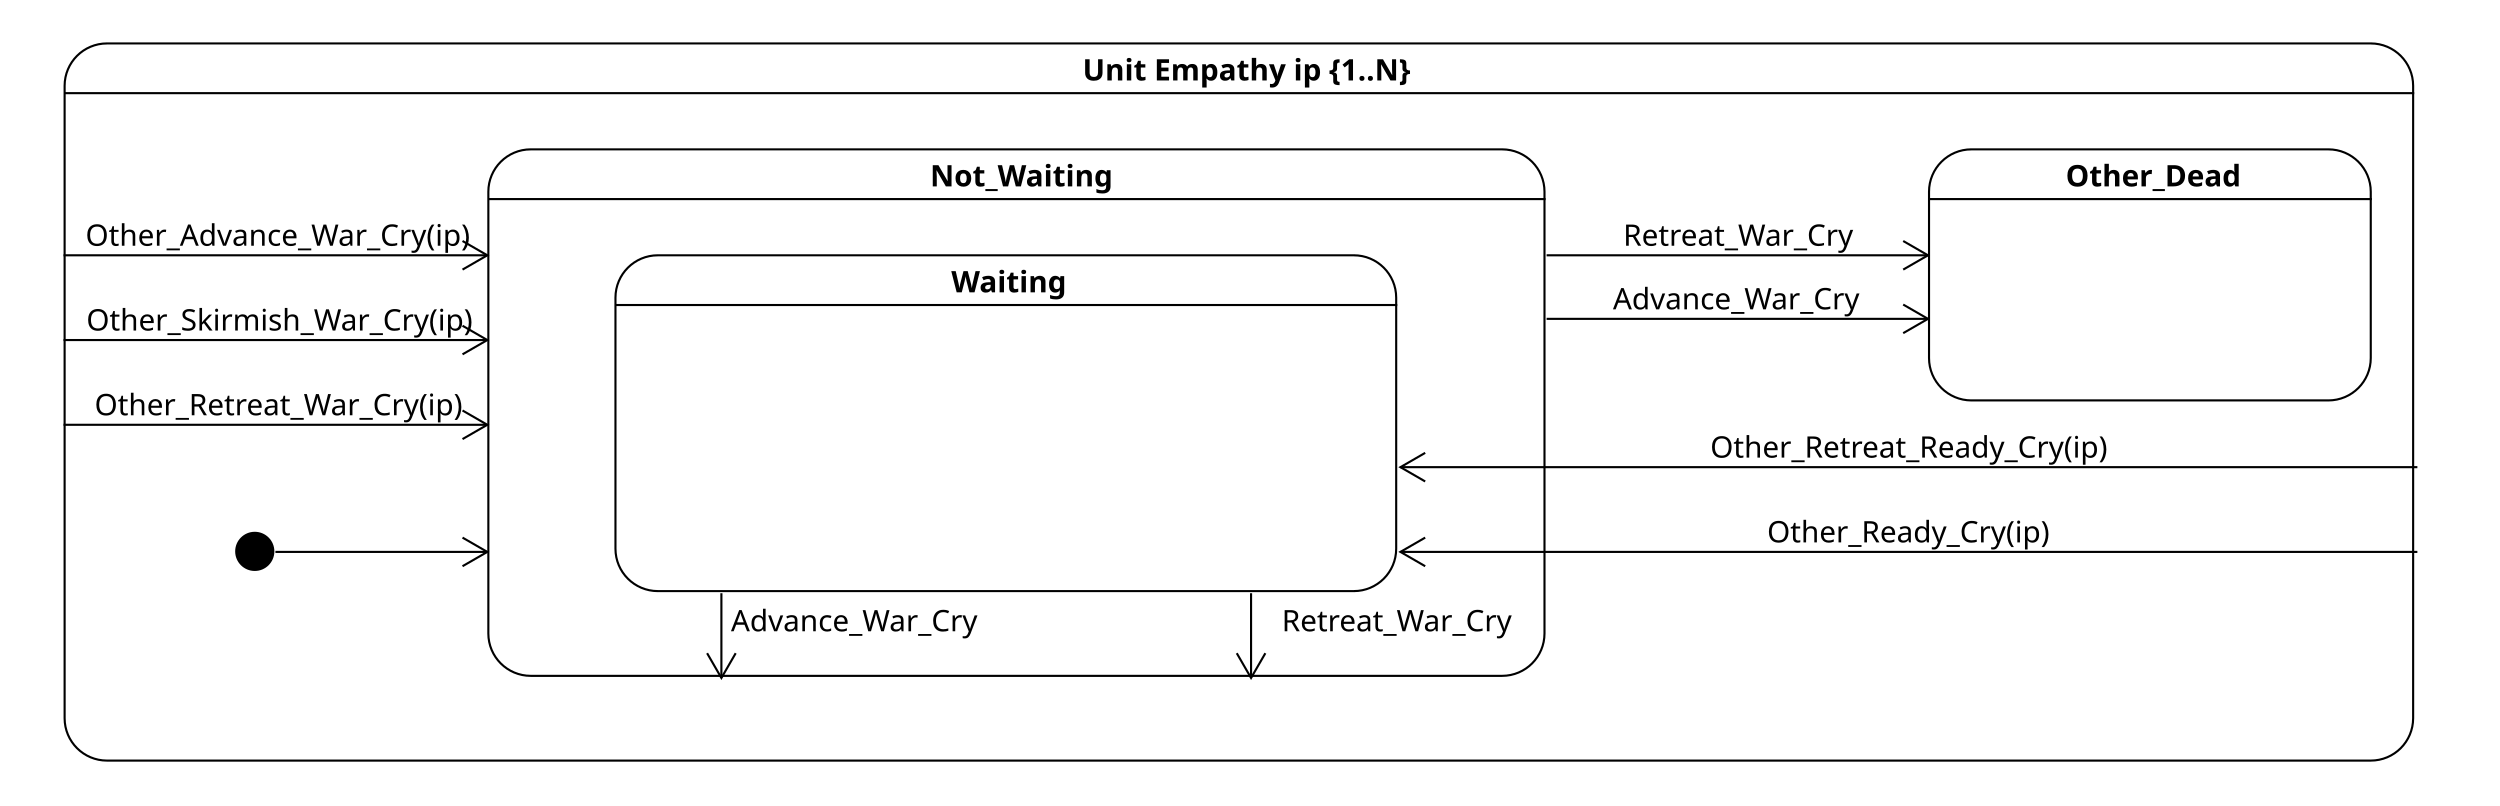
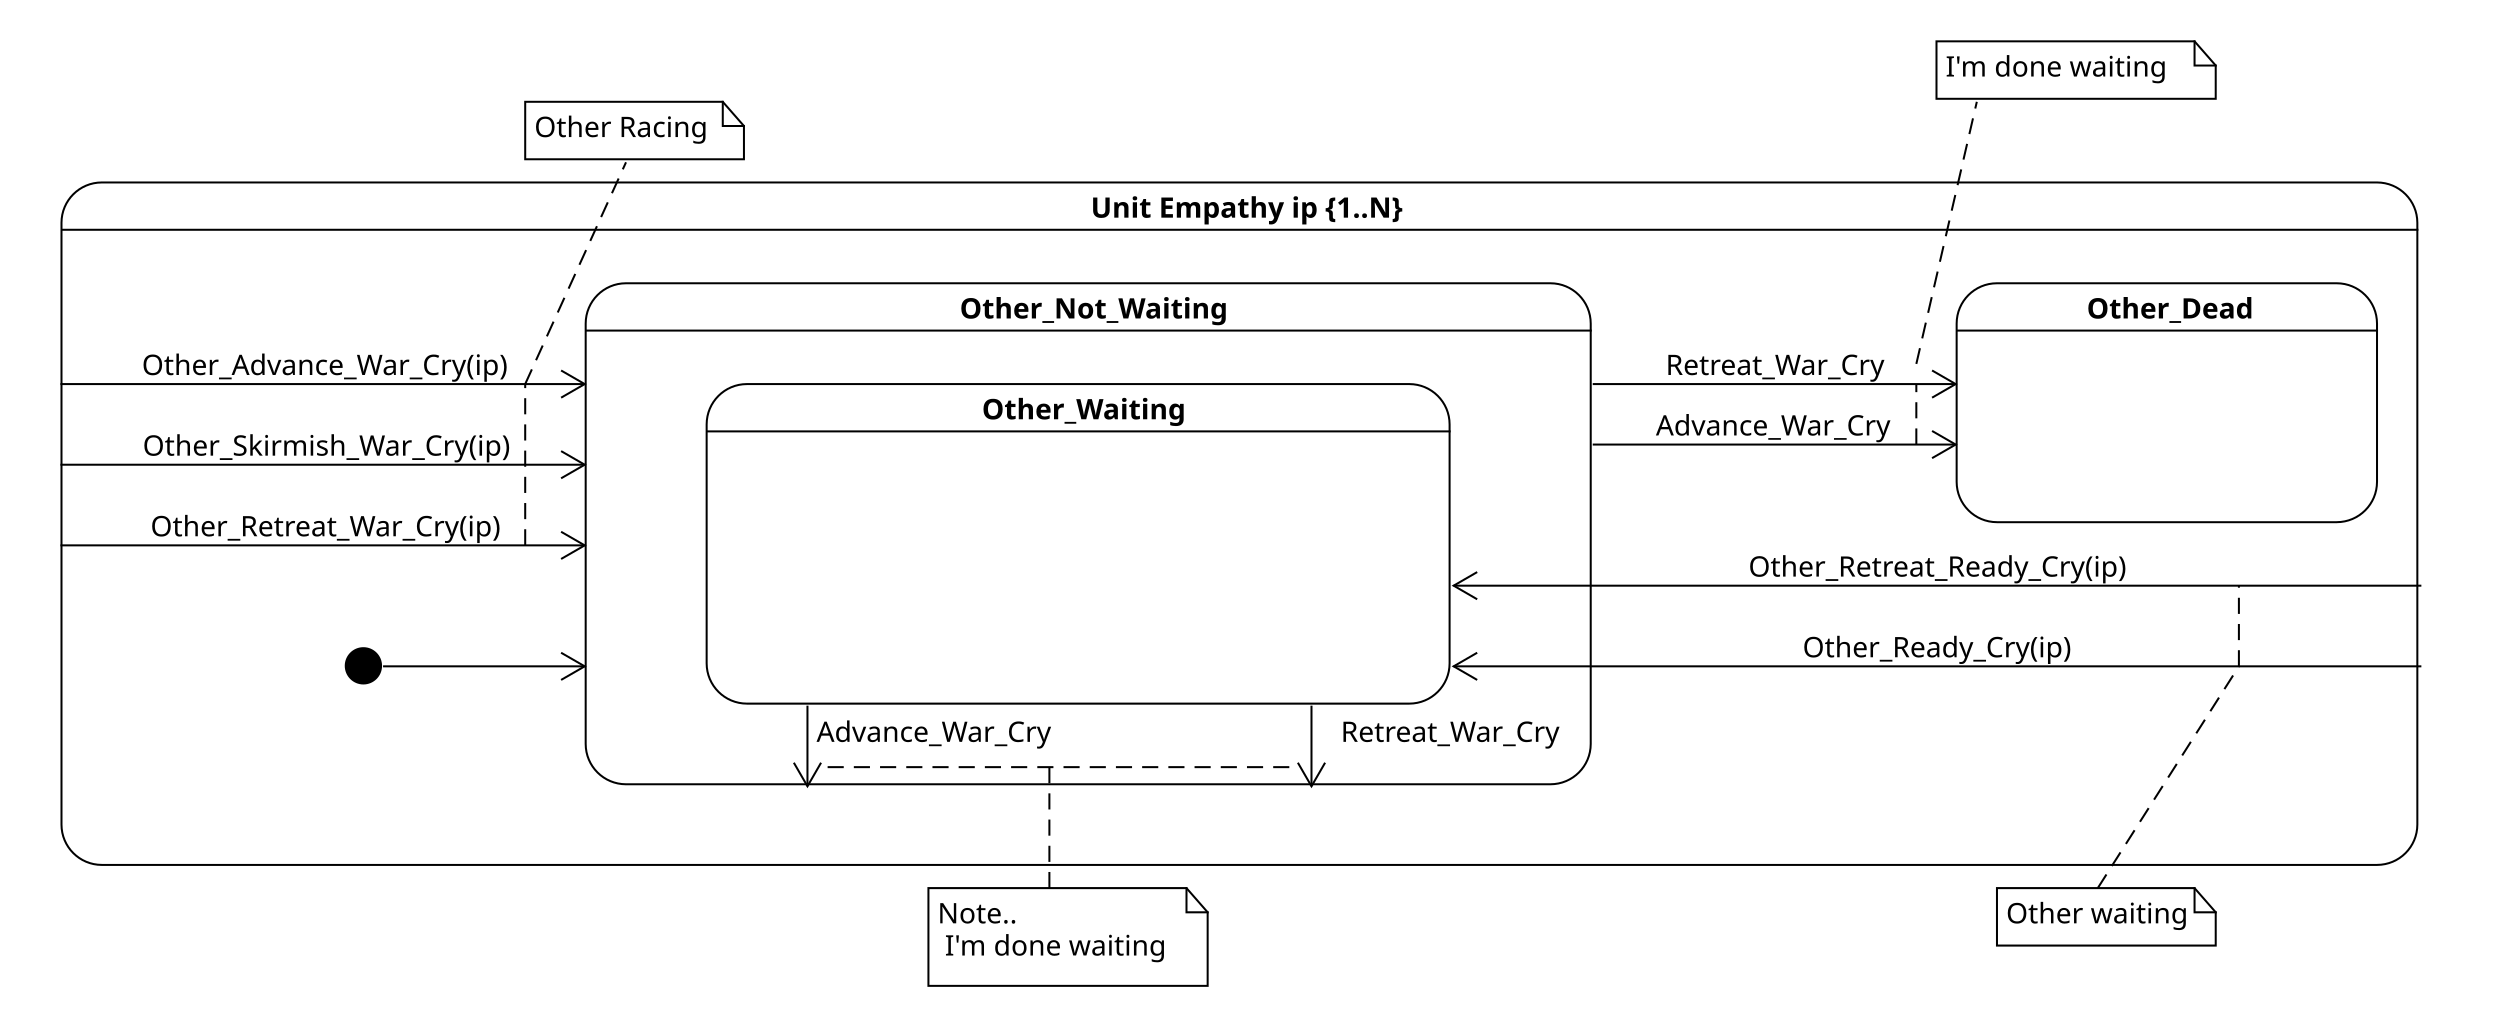
- <svg xmlns="http://www.w3.org/2000/svg" fill-opacity="1" color-rendering="auto" color-interpolation="auto" text-rendering="auto" stroke="black" stroke-linecap="square" width="1180" stroke-miterlimit="10" shape-rendering="auto" stroke-opacity="1" fill="black" stroke-dasharray="none" font-weight="normal" stroke-width="1" viewBox="110 40 1180 380" height="380" font-family="'Dialog'" font-style="normal" stroke-linejoin="miter" font-size="12px" stroke-dashoffset="0" image-rendering="auto">
+ <svg xmlns="http://www.w3.org/2000/svg" fill-opacity="1" color-rendering="auto" color-interpolation="auto" text-rendering="auto" stroke="black" stroke-linecap="square" width="1240" stroke-miterlimit="10" shape-rendering="auto" stroke-opacity="1" fill="black" stroke-dasharray="none" font-weight="normal" stroke-width="1" viewBox="80 100 1240 510" height="510" font-family="'Dialog'" font-style="normal" stroke-linejoin="miter" font-size="12px" stroke-dashoffset="0" image-rendering="auto">
  <defs id="genericDefs" />
  <g>
    <defs id="defs1">
      <clipPath clipPathUnits="userSpaceOnUse" id="clipPath1">
        <path d="M0 0 L2147483647 0 L2147483647 2147483647 L0 2147483647 L0 0 Z" />
      </clipPath>
      <clipPath clipPathUnits="userSpaceOnUse" id="clipPath2">
        <path d="M0 0 L0 30 L140 30 L140 0 Z" />
      </clipPath>
      <clipPath clipPathUnits="userSpaceOnUse" id="clipPath3">
+         <path d="M0 0 L0 50 L140 50 L140 0 Z" />
+       </clipPath>
+       <clipPath clipPathUnits="userSpaceOnUse" id="clipPath4">
+         <path d="M0 0 L0 30 L110 30 L110 0 Z" />
+       </clipPath>
+       <clipPath clipPathUnits="userSpaceOnUse" id="clipPath5">
        <path d="M0 0 L0 30 L130 30 L130 0 Z" />
      </clipPath>
-       <clipPath clipPathUnits="userSpaceOnUse" id="clipPath4">
+       <clipPath clipPathUnits="userSpaceOnUse" id="clipPath6">
        <path d="M0 0 L0 20 L20 20 L20 0 Z" />
      </clipPath>
-       <clipPath clipPathUnits="userSpaceOnUse" id="clipPath5">
+       <clipPath clipPathUnits="userSpaceOnUse" id="clipPath7">
        <path d="M0 0 L0 120 L210 120 L210 0 Z" />
      </clipPath>
-       <clipPath clipPathUnits="userSpaceOnUse" id="clipPath6">
-         <path d="M0 0 L0 340 L1110 340 L1110 0 Z" />
-       </clipPath>
-       <clipPath clipPathUnits="userSpaceOnUse" id="clipPath7">
+       <clipPath clipPathUnits="userSpaceOnUse" id="clipPath8">
+         <path d="M0 0 L0 340 L1170 340 L1170 0 Z" />
+       </clipPath>
+       <clipPath clipPathUnits="userSpaceOnUse" id="clipPath9">
        <path d="M0 0 L0 250 L500 250 L500 0 Z" />
      </clipPath>
-       <clipPath clipPathUnits="userSpaceOnUse" id="clipPath8">
+       <clipPath clipPathUnits="userSpaceOnUse" id="clipPath10">
        <path d="M0 0 L0 160 L370 160 L370 0 Z" />
      </clipPath>
-       <clipPath clipPathUnits="userSpaceOnUse" id="clipPath9">
+       <clipPath clipPathUnits="userSpaceOnUse" id="clipPath11">
+         <path d="M0 0 L0 160 L60 160 L60 0 Z" />
+       </clipPath>
+       <clipPath clipPathUnits="userSpaceOnUse" id="clipPath12">
+         <path d="M0 0 L0 60 L30 60 L30 0 Z" />
+       </clipPath>
+       <clipPath clipPathUnits="userSpaceOnUse" id="clipPath13">
+         <path d="M0 0 L0 90 L30 90 L30 0 Z" />
+       </clipPath>
+       <clipPath clipPathUnits="userSpaceOnUse" id="clipPath14">
+         <path d="M0 0 L0 30 L260 30 L260 0 Z" />
+       </clipPath>
+       <clipPath clipPathUnits="userSpaceOnUse" id="clipPath15">
+         <path d="M0 0 L0 140 L80 140 L80 0 Z" />
+       </clipPath>
+       <clipPath clipPathUnits="userSpaceOnUse" id="clipPath16">
+         <path d="M0 0 L0 110 L30 110 L30 0 Z" />
+       </clipPath>
+       <clipPath clipPathUnits="userSpaceOnUse" id="clipPath17">
+         <path d="M0 0 L0 140 L100 140 L100 0 Z" />
+       </clipPath>
+       <clipPath clipPathUnits="userSpaceOnUse" id="clipPath18">
        <path d="M0 0 L0 70 L30 70 L30 0 Z" />
      </clipPath>
-       <clipPath clipPathUnits="userSpaceOnUse" id="clipPath10">
+       <clipPath clipPathUnits="userSpaceOnUse" id="clipPath19">
        <path d="M0 0 L0 40 L510 40 L510 0 Z" />
      </clipPath>
-       <clipPath clipPathUnits="userSpaceOnUse" id="clipPath11">
+       <clipPath clipPathUnits="userSpaceOnUse" id="clipPath20">
        <path d="M0 0 L0 40 L210 40 L210 0 Z" />
      </clipPath>
-       <clipPath clipPathUnits="userSpaceOnUse" id="clipPath12">
-         <path d="M0 0 L0 40 L230 40 L230 0 Z" />
+       <clipPath clipPathUnits="userSpaceOnUse" id="clipPath21">
+         <path d="M0 0 L0 40 L290 40 L290 0 Z" />
      </clipPath>
    </defs>
-     <g font-family="sans-serif" font-size="14px" transform="translate(450,320)">
+     <g fill="rgb(255,255,255)" fill-opacity="0" transform="translate(1040,120)" stroke-opacity="0" stroke="rgb(255,255,255)">
+       <path d="M0.5 0.5 L128.5 0.5 L139 12.5 L139 29 L0.5 29 Z" stroke="none" clip-path="url(#clipPath2)" />
+     </g>
+     <g transform="translate(1040,120)">
+       <path fill="none" d="M0.5 0.5 L128.5 0.5 L139 12.5 L139 29 L0.5 29 Z" clip-path="url(#clipPath2)" />
+       <path fill="none" d="M128.5 0.5 L128.5 12.5 L139 12.5" clip-path="url(#clipPath2)" />
+       <text x="5" font-size="14px" y="17.969" clip-path="url(#clipPath2)" font-family="sans-serif" stroke="none" xml:space="preserve">I'm done waiting</text>
+     </g>
+     <g fill="rgb(255,255,255)" fill-opacity="0" transform="translate(540,540)" stroke-opacity="0" stroke="rgb(255,255,255)">
+       <path d="M0.5 0.5 L128.5 0.5 L139 12.5 L139 49 L0.5 49 Z" stroke="none" clip-path="url(#clipPath3)" />
+     </g>
+     <g transform="translate(540,540)">
+       <path fill="none" d="M0.5 0.5 L128.5 0.5 L139 12.5 L139 49 L0.5 49 Z" clip-path="url(#clipPath3)" />
+       <path fill="none" d="M128.5 0.5 L128.5 12.5 L139 12.5" clip-path="url(#clipPath3)" />
+       <text x="5" font-size="14px" y="17.969" clip-path="url(#clipPath3)" font-family="sans-serif" stroke="none" xml:space="preserve">Note..</text>
+       <text x="5" font-size="14px" y="33.938" clip-path="url(#clipPath3)" font-family="sans-serif" stroke="none" xml:space="preserve"> I'm done waiting</text>
+     </g>
+     <g fill="rgb(255,255,255)" fill-opacity="0" transform="translate(340,150)" stroke-opacity="0" stroke="rgb(255,255,255)">
+       <path d="M0.5 0.5 L98.5 0.5 L109 12.5 L109 29 L0.5 29 Z" stroke="none" clip-path="url(#clipPath4)" />
+     </g>
+     <g transform="translate(340,150)">
+       <path fill="none" d="M0.5 0.5 L98.5 0.5 L109 12.5 L109 29 L0.5 29 Z" clip-path="url(#clipPath4)" />
+       <path fill="none" d="M98.5 0.5 L98.5 12.5 L109 12.5" clip-path="url(#clipPath4)" />
+       <text x="5" font-size="14px" y="17.969" clip-path="url(#clipPath4)" font-family="sans-serif" stroke="none" xml:space="preserve">Other Racing</text>
+     </g>
+     <g fill="rgb(255,255,255)" fill-opacity="0" transform="translate(1070,540)" stroke-opacity="0" stroke="rgb(255,255,255)">
+       <path d="M0.5 0.5 L98.5 0.5 L109 12.5 L109 29 L0.5 29 Z" stroke="none" clip-path="url(#clipPath4)" />
+     </g>
+     <g transform="translate(1070,540)">
+       <path fill="none" d="M0.5 0.5 L98.5 0.5 L109 12.5 L109 29 L0.5 29 Z" clip-path="url(#clipPath4)" />
+       <path fill="none" d="M98.5 0.5 L98.5 12.5 L109 12.5" clip-path="url(#clipPath4)" />
+       <text x="5" font-size="14px" y="17.969" clip-path="url(#clipPath4)" font-family="sans-serif" stroke="none" xml:space="preserve">Other waiting</text>
+     </g>
+     <g font-family="sans-serif" font-size="14px" transform="translate(480,450)">
      <text x="5" xml:space="preserve" y="17.969" clip-path="url(#clipPath2)" stroke="none">Advance_War_Cry</text>
    </g>
-     <g font-family="sans-serif" font-size="14px" transform="translate(710,320)">
-       <text x="5" xml:space="preserve" y="17.969" clip-path="url(#clipPath3)" stroke="none">Retreat_War_Cry</text>
-     </g>
-     <g transform="translate(220,290)">
-       <circle r="8.75" clip-path="url(#clipPath4)" cx="10.25" cy="10.25" stroke="none" />
-       <circle fill="none" r="8.75" clip-path="url(#clipPath4)" cx="10.25" cy="10.25" />
-     </g>
-     <g fill="rgb(255,255,255)" fill-opacity="0" transform="translate(1020,110)" stroke-opacity="0" stroke="rgb(255,255,255)">
-       <rect x="0.5" y="0.5" clip-path="url(#clipPath5)" width="208.5" rx="20" ry="20" height="118.5" stroke="none" />
-     </g>
-     <g transform="translate(1020,110)">
-       <rect x="0.5" y="0.5" clip-path="url(#clipPath5)" fill="none" width="208.5" rx="20" ry="20" height="118.5" />
-       <text x="65" font-size="14px" y="17.969" clip-path="url(#clipPath5)" font-family="sans-serif" stroke="none" font-weight="bold" xml:space="preserve">Other_Dead</text>
-       <path fill="none" d="M1 23.969 L209 23.969" clip-path="url(#clipPath5)" />
-     </g>
-     <g fill="rgb(255,255,255)" fill-opacity="0" transform="translate(140,60)" stroke-opacity="0" stroke="rgb(255,255,255)">
-       <rect x="0.5" y="0.5" clip-path="url(#clipPath6)" width="1108.5" rx="20" ry="20" height="338.5" stroke="none" />
-     </g>
-     <g transform="translate(140,60)">
-       <rect x="0.5" y="0.5" clip-path="url(#clipPath6)" fill="none" width="1108.5" rx="20" ry="20" height="338.5" />
-       <text x="481" font-size="14px" y="17.969" clip-path="url(#clipPath6)" font-family="sans-serif" stroke="none" font-weight="bold" xml:space="preserve">Unit Empathy ip {1..N}</text>
-       <path fill="none" d="M1 23.969 L1109 23.969" clip-path="url(#clipPath6)" />
-     </g>
-     <g fill="rgb(255,255,255)" fill-opacity="0" transform="translate(340,110)" stroke-opacity="0" stroke="rgb(255,255,255)">
-       <rect x="0.5" y="0.5" clip-path="url(#clipPath7)" width="498.5" rx="20" ry="20" height="248.5" stroke="none" />
-     </g>
-     <g transform="translate(340,110)">
-       <rect x="0.5" y="0.5" clip-path="url(#clipPath7)" fill="none" width="498.5" rx="20" ry="20" height="248.5" />
-       <text x="209" font-size="14px" y="17.969" clip-path="url(#clipPath7)" font-family="sans-serif" stroke="none" font-weight="bold" xml:space="preserve">Not_Waiting</text>
-       <path fill="none" d="M1 23.969 L499 23.969" clip-path="url(#clipPath7)" />
-     </g>
-     <g fill="rgb(255,255,255)" fill-opacity="0" transform="translate(400,160)" stroke-opacity="0" stroke="rgb(255,255,255)">
-       <rect x="0.5" y="0.5" clip-path="url(#clipPath8)" width="368.5" rx="20" ry="20" height="158.5" stroke="none" />
-     </g>
-     <g transform="translate(400,160)">
-       <rect x="0.5" y="0.5" clip-path="url(#clipPath8)" fill="none" width="368.5" rx="20" ry="20" height="158.5" />
-       <text x="159" font-size="14px" y="17.969" clip-path="url(#clipPath8)" font-family="sans-serif" stroke="none" font-weight="bold" xml:space="preserve">Waiting</text>
-       <path fill="none" d="M1 23.969 L369 23.969" clip-path="url(#clipPath8)" />
-     </g>
-     <g transform="translate(440,310)">
-       <path fill="none" d="M10.5 10.5 L10.5 49.5" clip-path="url(#clipPath9)" />
-       <path fill="none" d="M4 38.742 L10.5 50 L17 38.742" clip-path="url(#clipPath9)" />
-     </g>
-     <g transform="translate(690,310)">
-       <path fill="none" d="M10.5 10.5 L10.5 49.5" clip-path="url(#clipPath9)" />
-       <path fill="none" d="M4 38.742 L10.5 50 L17 38.742" clip-path="url(#clipPath9)" />
-     </g>
-     <g transform="translate(230,290)">
-       <path fill="none" d="M10.5 10.5 L109.5 10.5" clip-path="url(#clipPath3)" />
-       <path fill="none" d="M98.742 17 L110 10.5 L98.742 4" clip-path="url(#clipPath3)" />
-     </g>
-     <g transform="translate(760,280)">
-       <path fill="none" d="M490.5 20.5 L11.5 20.5" clip-path="url(#clipPath10)" />
-       <path fill="none" d="M22.258 14 L11 20.5 L22.258 27" clip-path="url(#clipPath10)" />
-       <text x="184.065" font-size="14px" y="16" clip-path="url(#clipPath10)" font-family="sans-serif" stroke="none" xml:space="preserve">Other_Ready_Cry(ip)</text>
-     </g>
-     <g transform="translate(830,170)">
-       <path fill="none" d="M10.5 20.5 L189.5 20.5" clip-path="url(#clipPath11)" />
-       <path fill="none" d="M178.742 27 L190 20.5 L178.742 14" clip-path="url(#clipPath11)" />
-       <text x="41.31" font-size="14px" y="16" clip-path="url(#clipPath11)" font-family="sans-serif" stroke="none" xml:space="preserve">Advance_War_Cry</text>
-     </g>
-     <g transform="translate(830,140)">
-       <path fill="none" d="M10.5 20.5 L189.5 20.5" clip-path="url(#clipPath11)" />
-       <path fill="none" d="M178.742 27 L190 20.5 L178.742 14" clip-path="url(#clipPath11)" />
-       <text x="46.151" font-size="14px" y="16" clip-path="url(#clipPath11)" font-family="sans-serif" stroke="none" xml:space="preserve">Retreat_War_Cry</text>
-     </g>
-     <g transform="translate(130,180)">
-       <path fill="none" d="M10.5 20.5 L209.5 20.5" clip-path="url(#clipPath12)" />
-       <path fill="none" d="M198.742 27 L210 20.5 L198.742 14" clip-path="url(#clipPath12)" />
-       <text x="20.741" font-size="14px" y="16" clip-path="url(#clipPath12)" font-family="sans-serif" stroke="none" xml:space="preserve">Other_Skirmish_War_Cry(ip)</text>
-     </g>
-     <g transform="translate(130,220)">
-       <path fill="none" d="M10.5 20.5 L209.5 20.5" clip-path="url(#clipPath12)" />
-       <path fill="none" d="M198.742 27 L210 20.5 L198.742 14" clip-path="url(#clipPath12)" />
-       <text x="24.62" font-size="14px" y="16" clip-path="url(#clipPath12)" font-family="sans-serif" stroke="none" xml:space="preserve">Other_Retreat_War_Cry(ip)</text>
-     </g>
-     <g transform="translate(130,140)">
-       <path fill="none" d="M10.5 20.5 L209.5 20.5" clip-path="url(#clipPath12)" />
-       <path fill="none" d="M198.742 27 L210 20.5 L198.742 14" clip-path="url(#clipPath12)" />
-       <text x="20.334" font-size="14px" y="16" clip-path="url(#clipPath12)" font-family="sans-serif" stroke="none" xml:space="preserve">Other_Advance_War_Cry(ip)</text>
-     </g>
-     <g transform="translate(760,240)">
-       <path fill="none" d="M490.5 20.5 L11.5 20.5" clip-path="url(#clipPath10)" />
-       <path fill="none" d="M22.258 14 L11 20.5 L22.258 27" clip-path="url(#clipPath10)" />
-       <text x="157.217" font-size="14px" y="16" clip-path="url(#clipPath10)" font-family="sans-serif" stroke="none" xml:space="preserve">Other_Retreat_Ready_Cry(ip)</text>
+     <g font-family="sans-serif" font-size="14px" transform="translate(740,450)">
+       <text x="5" xml:space="preserve" y="17.969" clip-path="url(#clipPath5)" stroke="none">Retreat_War_Cry</text>
+     </g>
+     <g transform="translate(250,420)">
+       <circle r="8.75" clip-path="url(#clipPath6)" cx="10.25" cy="10.25" stroke="none" />
+       <circle fill="none" r="8.75" clip-path="url(#clipPath6)" cx="10.25" cy="10.25" />
+     </g>
+     <g fill="rgb(255,255,255)" fill-opacity="0" transform="translate(1050,240)" stroke-opacity="0" stroke="rgb(255,255,255)">
+       <rect x="0.5" y="0.5" clip-path="url(#clipPath7)" width="208.5" rx="20" ry="20" height="118.5" stroke="none" />
+     </g>
+     <g transform="translate(1050,240)">
+       <rect x="0.5" y="0.5" clip-path="url(#clipPath7)" fill="none" width="208.5" rx="20" ry="20" height="118.5" />
+       <text x="65" font-size="14px" y="17.969" clip-path="url(#clipPath7)" font-family="sans-serif" stroke="none" font-weight="bold" xml:space="preserve">Other_Dead</text>
+       <path fill="none" d="M1 23.969 L209 23.969" clip-path="url(#clipPath7)" />
+     </g>
+     <g fill="rgb(255,255,255)" fill-opacity="0" transform="translate(110,190)" stroke-opacity="0" stroke="rgb(255,255,255)">
+       <rect x="0.5" y="0.5" clip-path="url(#clipPath8)" width="1168.5" rx="20" ry="20" height="338.5" stroke="none" />
+     </g>
+     <g transform="translate(110,190)">
+       <rect x="0.5" y="0.5" clip-path="url(#clipPath8)" fill="none" width="1168.5" rx="20" ry="20" height="338.5" />
+       <text x="511" font-size="14px" y="17.969" clip-path="url(#clipPath8)" font-family="sans-serif" stroke="none" font-weight="bold" xml:space="preserve">Unit Empathy ip {1..N}</text>
+       <path fill="none" d="M1 23.969 L1169 23.969" clip-path="url(#clipPath8)" />
+     </g>
+     <g fill="rgb(255,255,255)" fill-opacity="0" transform="translate(370,240)" stroke-opacity="0" stroke="rgb(255,255,255)">
+       <rect x="0.5" y="0.5" clip-path="url(#clipPath9)" width="498.5" rx="20" ry="20" height="248.5" stroke="none" />
+     </g>
+     <g transform="translate(370,240)">
+       <rect x="0.5" y="0.5" clip-path="url(#clipPath9)" fill="none" width="498.5" rx="20" ry="20" height="248.5" />
+       <text x="186" font-size="14px" y="17.969" clip-path="url(#clipPath9)" font-family="sans-serif" stroke="none" font-weight="bold" xml:space="preserve">Other_Not_Waiting</text>
+       <path fill="none" d="M1 23.969 L499 23.969" clip-path="url(#clipPath9)" />
+     </g>
+     <g fill="rgb(255,255,255)" fill-opacity="0" transform="translate(430,290)" stroke-opacity="0" stroke="rgb(255,255,255)">
+       <rect x="0.5" y="0.5" clip-path="url(#clipPath10)" width="368.5" rx="20" ry="20" height="158.5" stroke="none" />
+     </g>
+     <g transform="translate(430,290)">
+       <rect x="0.5" y="0.5" clip-path="url(#clipPath10)" fill="none" width="368.5" rx="20" ry="20" height="158.5" />
+       <text x="137" font-size="14px" y="17.969" clip-path="url(#clipPath10)" font-family="sans-serif" stroke="none" font-weight="bold" xml:space="preserve">Other_Waiting</text>
+       <path fill="none" d="M1 23.969 L369 23.969" clip-path="url(#clipPath10)" />
+     </g>
+     <g stroke-dasharray="8,5" stroke-miterlimit="5" transform="translate(1020,140)" stroke-linecap="butt">
+       <path fill="none" d="M10.5 140.5 L40.5 10.5" clip-path="url(#clipPath11)" />
+     </g>
+     <g stroke-dasharray="8,5" stroke-miterlimit="5" transform="translate(1020,280)" stroke-linecap="butt">
+       <path fill="none" d="M10.5 40.5 L10.5 10.5" clip-path="url(#clipPath12)" />
+     </g>
+     <g stroke-dasharray="8,5" stroke-miterlimit="5" transform="translate(590,470)" stroke-linecap="butt">
+       <path fill="none" d="M10.5 70.5 L10.5 10.5" clip-path="url(#clipPath13)" />
+     </g>
+     <g stroke-dasharray="8,5" stroke-miterlimit="5" transform="translate(480,470)" stroke-linecap="butt">
+       <path fill="none" d="M10.5 10.5 L240.5 10.5" clip-path="url(#clipPath14)" />
+     </g>
+     <g stroke-dasharray="8,5" stroke-miterlimit="5" transform="translate(330,170)" stroke-linecap="butt">
+       <path fill="none" d="M10.5 120.5 L60.5 10.5" clip-path="url(#clipPath15)" />
+     </g>
+     <g stroke-dasharray="8,5" stroke-miterlimit="5" transform="translate(330,280)" stroke-linecap="butt">
+       <path fill="none" d="M10.5 90.5 L10.5 10.5" clip-path="url(#clipPath16)" />
+     </g>
+     <g stroke-dasharray="8,5" stroke-miterlimit="5" transform="translate(1110,420)" stroke-linecap="butt">
+       <path fill="none" d="M10.5 120.5 L80.5 10.5" clip-path="url(#clipPath17)" />
+     </g>
+     <g stroke-dasharray="8,5" stroke-miterlimit="5" transform="translate(1180,380)" stroke-linecap="butt">
+       <path fill="none" d="M10.5 50.5 L10.5 10.5" clip-path="url(#clipPath18)" />
+     </g>
+     <g transform="translate(470,440)">
+       <path fill="none" d="M10.5 10.5 L10.5 49.5" clip-path="url(#clipPath18)" />
+       <path fill="none" d="M4 38.742 L10.5 50 L17 38.742" clip-path="url(#clipPath18)" />
+     </g>
+     <g transform="translate(720,440)">
+       <path fill="none" d="M10.5 10.5 L10.5 49.5" clip-path="url(#clipPath18)" />
+       <path fill="none" d="M4 38.742 L10.5 50 L17 38.742" clip-path="url(#clipPath18)" />
+     </g>
+     <g transform="translate(260,420)">
+       <path fill="none" d="M10.5 10.5 L109.5 10.5" clip-path="url(#clipPath5)" />
+       <path fill="none" d="M98.742 17 L110 10.5 L98.742 4" clip-path="url(#clipPath5)" />
+     </g>
+     <g transform="translate(790,410)">
+       <path fill="none" d="M490.5 20.5 L11.5 20.5" clip-path="url(#clipPath19)" />
+       <path fill="none" d="M22.258 14 L11 20.5 L22.258 27" clip-path="url(#clipPath19)" />
+       <text x="184.065" font-size="14px" y="16" clip-path="url(#clipPath19)" font-family="sans-serif" stroke="none" xml:space="preserve">Other_Ready_Cry(ip)</text>
+     </g>
+     <g transform="translate(860,300)">
+       <path fill="none" d="M10.5 20.5 L189.5 20.5" clip-path="url(#clipPath20)" />
+       <path fill="none" d="M178.742 27 L190 20.5 L178.742 14" clip-path="url(#clipPath20)" />
+       <text x="41.31" font-size="14px" y="16" clip-path="url(#clipPath20)" font-family="sans-serif" stroke="none" xml:space="preserve">Advance_War_Cry</text>
+     </g>
+     <g transform="translate(860,270)">
+       <path fill="none" d="M10.5 20.5 L189.5 20.5" clip-path="url(#clipPath20)" />
+       <path fill="none" d="M178.742 27 L190 20.5 L178.742 14" clip-path="url(#clipPath20)" />
+       <text x="46.151" font-size="14px" y="16" clip-path="url(#clipPath20)" font-family="sans-serif" stroke="none" xml:space="preserve">Retreat_War_Cry</text>
+     </g>
+     <g transform="translate(100,310)">
+       <path fill="none" d="M10.5 20.5 L269.5 20.5" clip-path="url(#clipPath21)" />
+       <path fill="none" d="M258.742 27 L270 20.5 L258.742 14" clip-path="url(#clipPath21)" />
+       <text x="50.741" font-size="14px" y="16" clip-path="url(#clipPath21)" font-family="sans-serif" stroke="none" xml:space="preserve">Other_Skirmish_War_Cry(ip)</text>
+     </g>
+     <g transform="translate(100,350)">
+       <path fill="none" d="M10.5 20.5 L269.5 20.5" clip-path="url(#clipPath21)" />
+       <path fill="none" d="M258.742 27 L270 20.5 L258.742 14" clip-path="url(#clipPath21)" />
+       <text x="54.62" font-size="14px" y="16" clip-path="url(#clipPath21)" font-family="sans-serif" stroke="none" xml:space="preserve">Other_Retreat_War_Cry(ip)</text>
+     </g>
+     <g transform="translate(100,270)">
+       <path fill="none" d="M10.5 20.5 L269.5 20.5" clip-path="url(#clipPath21)" />
+       <path fill="none" d="M258.742 27 L270 20.5 L258.742 14" clip-path="url(#clipPath21)" />
+       <text x="50.334" font-size="14px" y="16" clip-path="url(#clipPath21)" font-family="sans-serif" stroke="none" xml:space="preserve">Other_Advance_War_Cry(ip)</text>
+     </g>
+     <g transform="translate(790,370)">
+       <path fill="none" d="M490.5 20.5 L11.5 20.5" clip-path="url(#clipPath19)" />
+       <path fill="none" d="M22.258 14 L11 20.5 L22.258 27" clip-path="url(#clipPath19)" />
+       <text x="157.217" font-size="14px" y="16" clip-path="url(#clipPath19)" font-family="sans-serif" stroke="none" xml:space="preserve">Other_Retreat_Ready_Cry(ip)</text>
    </g>
  </g>
</svg>
